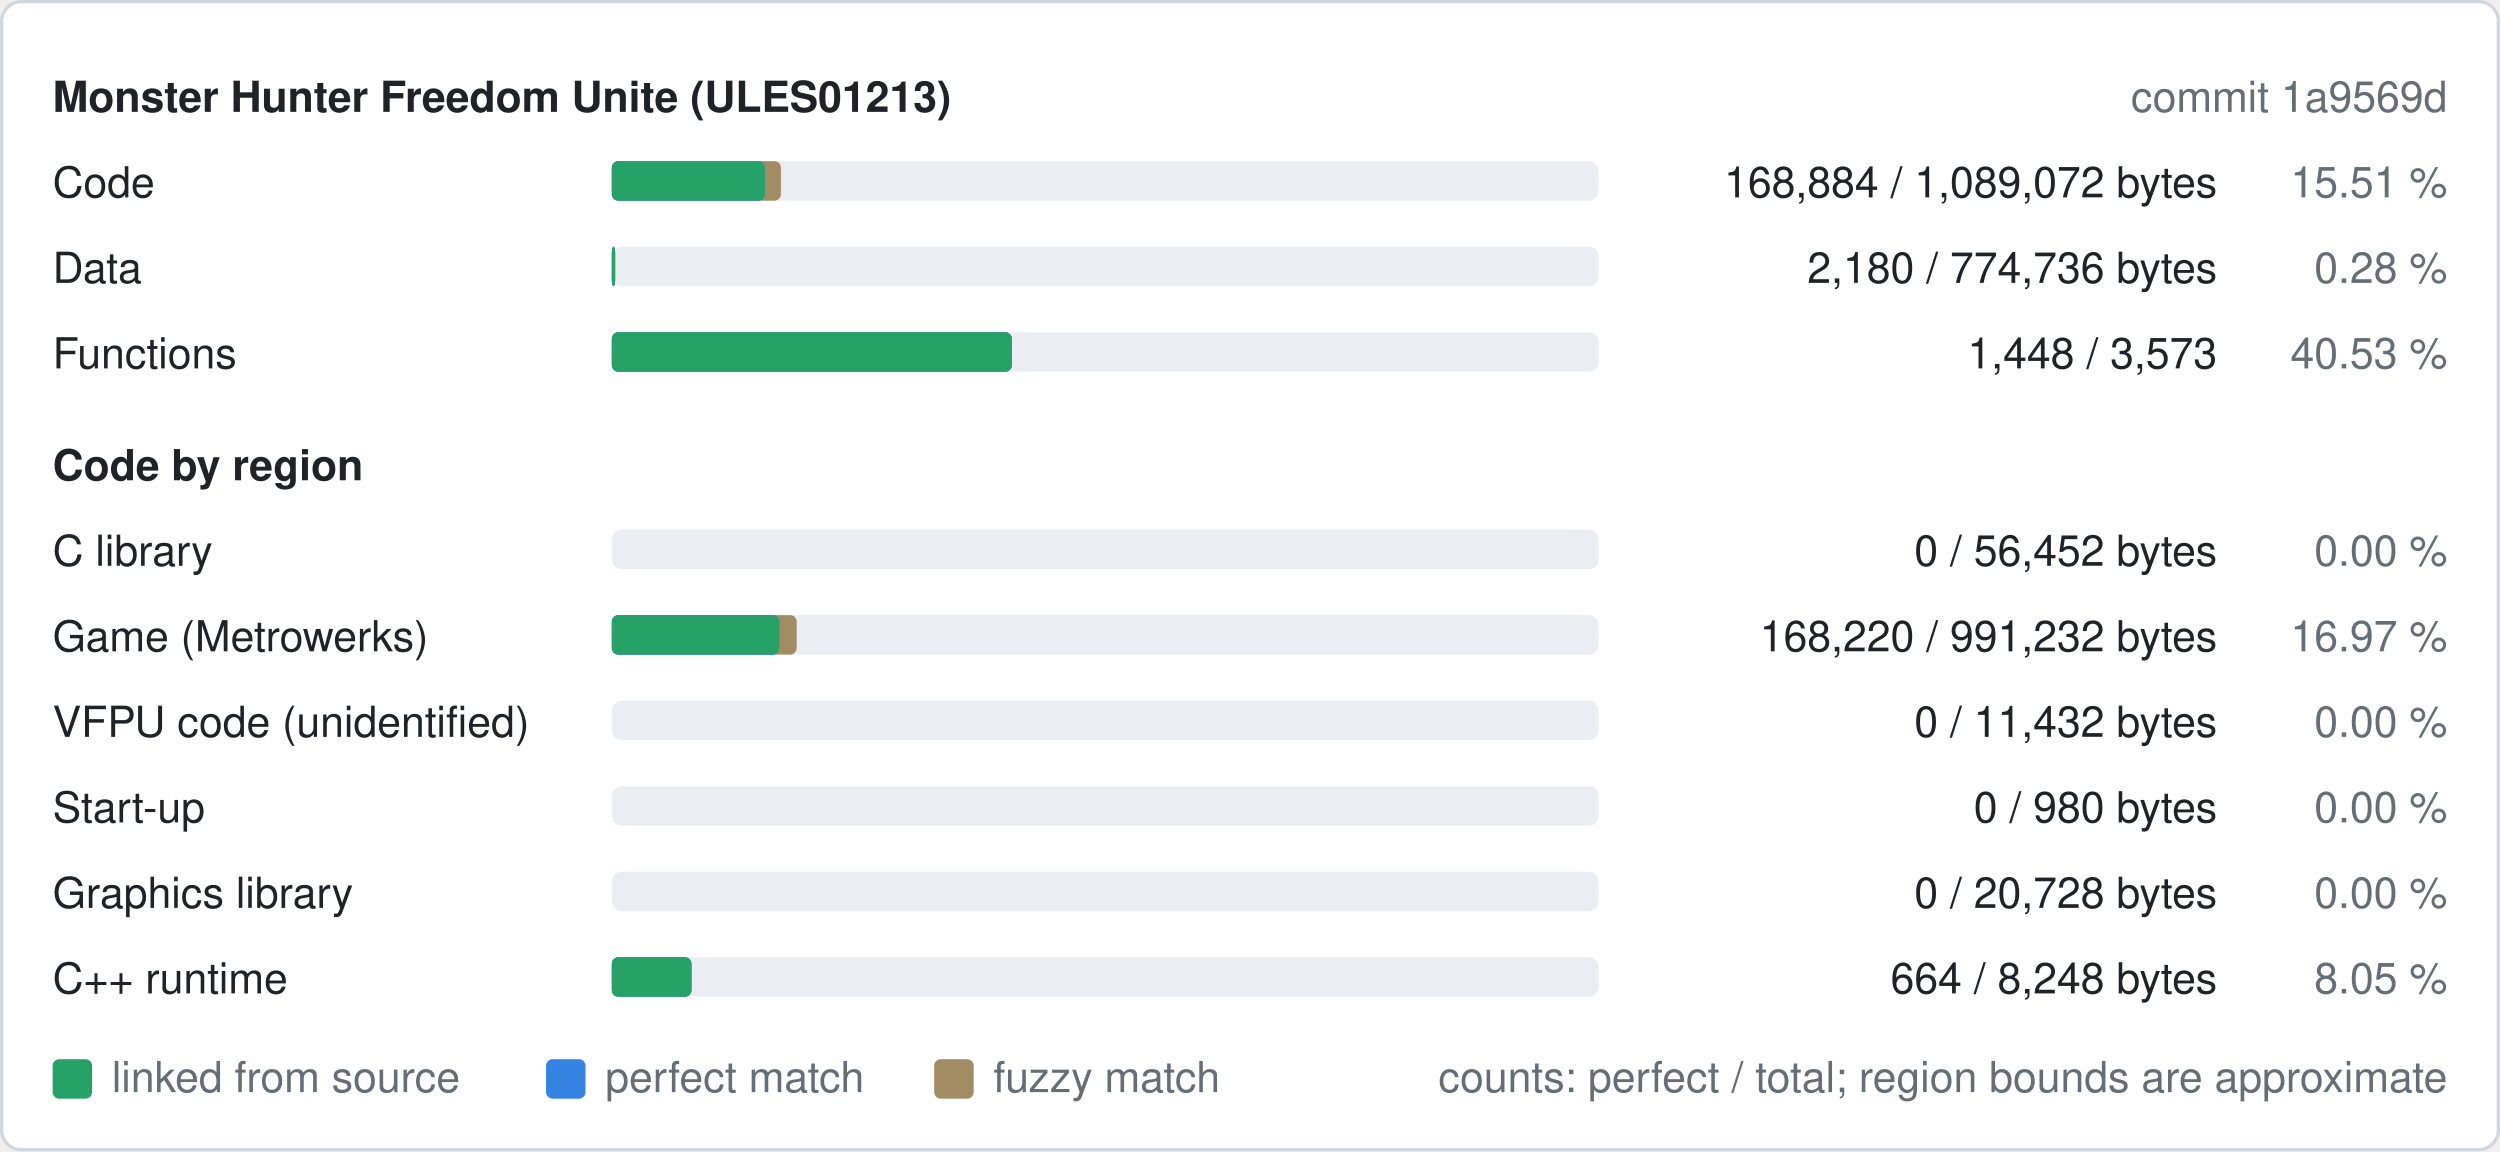
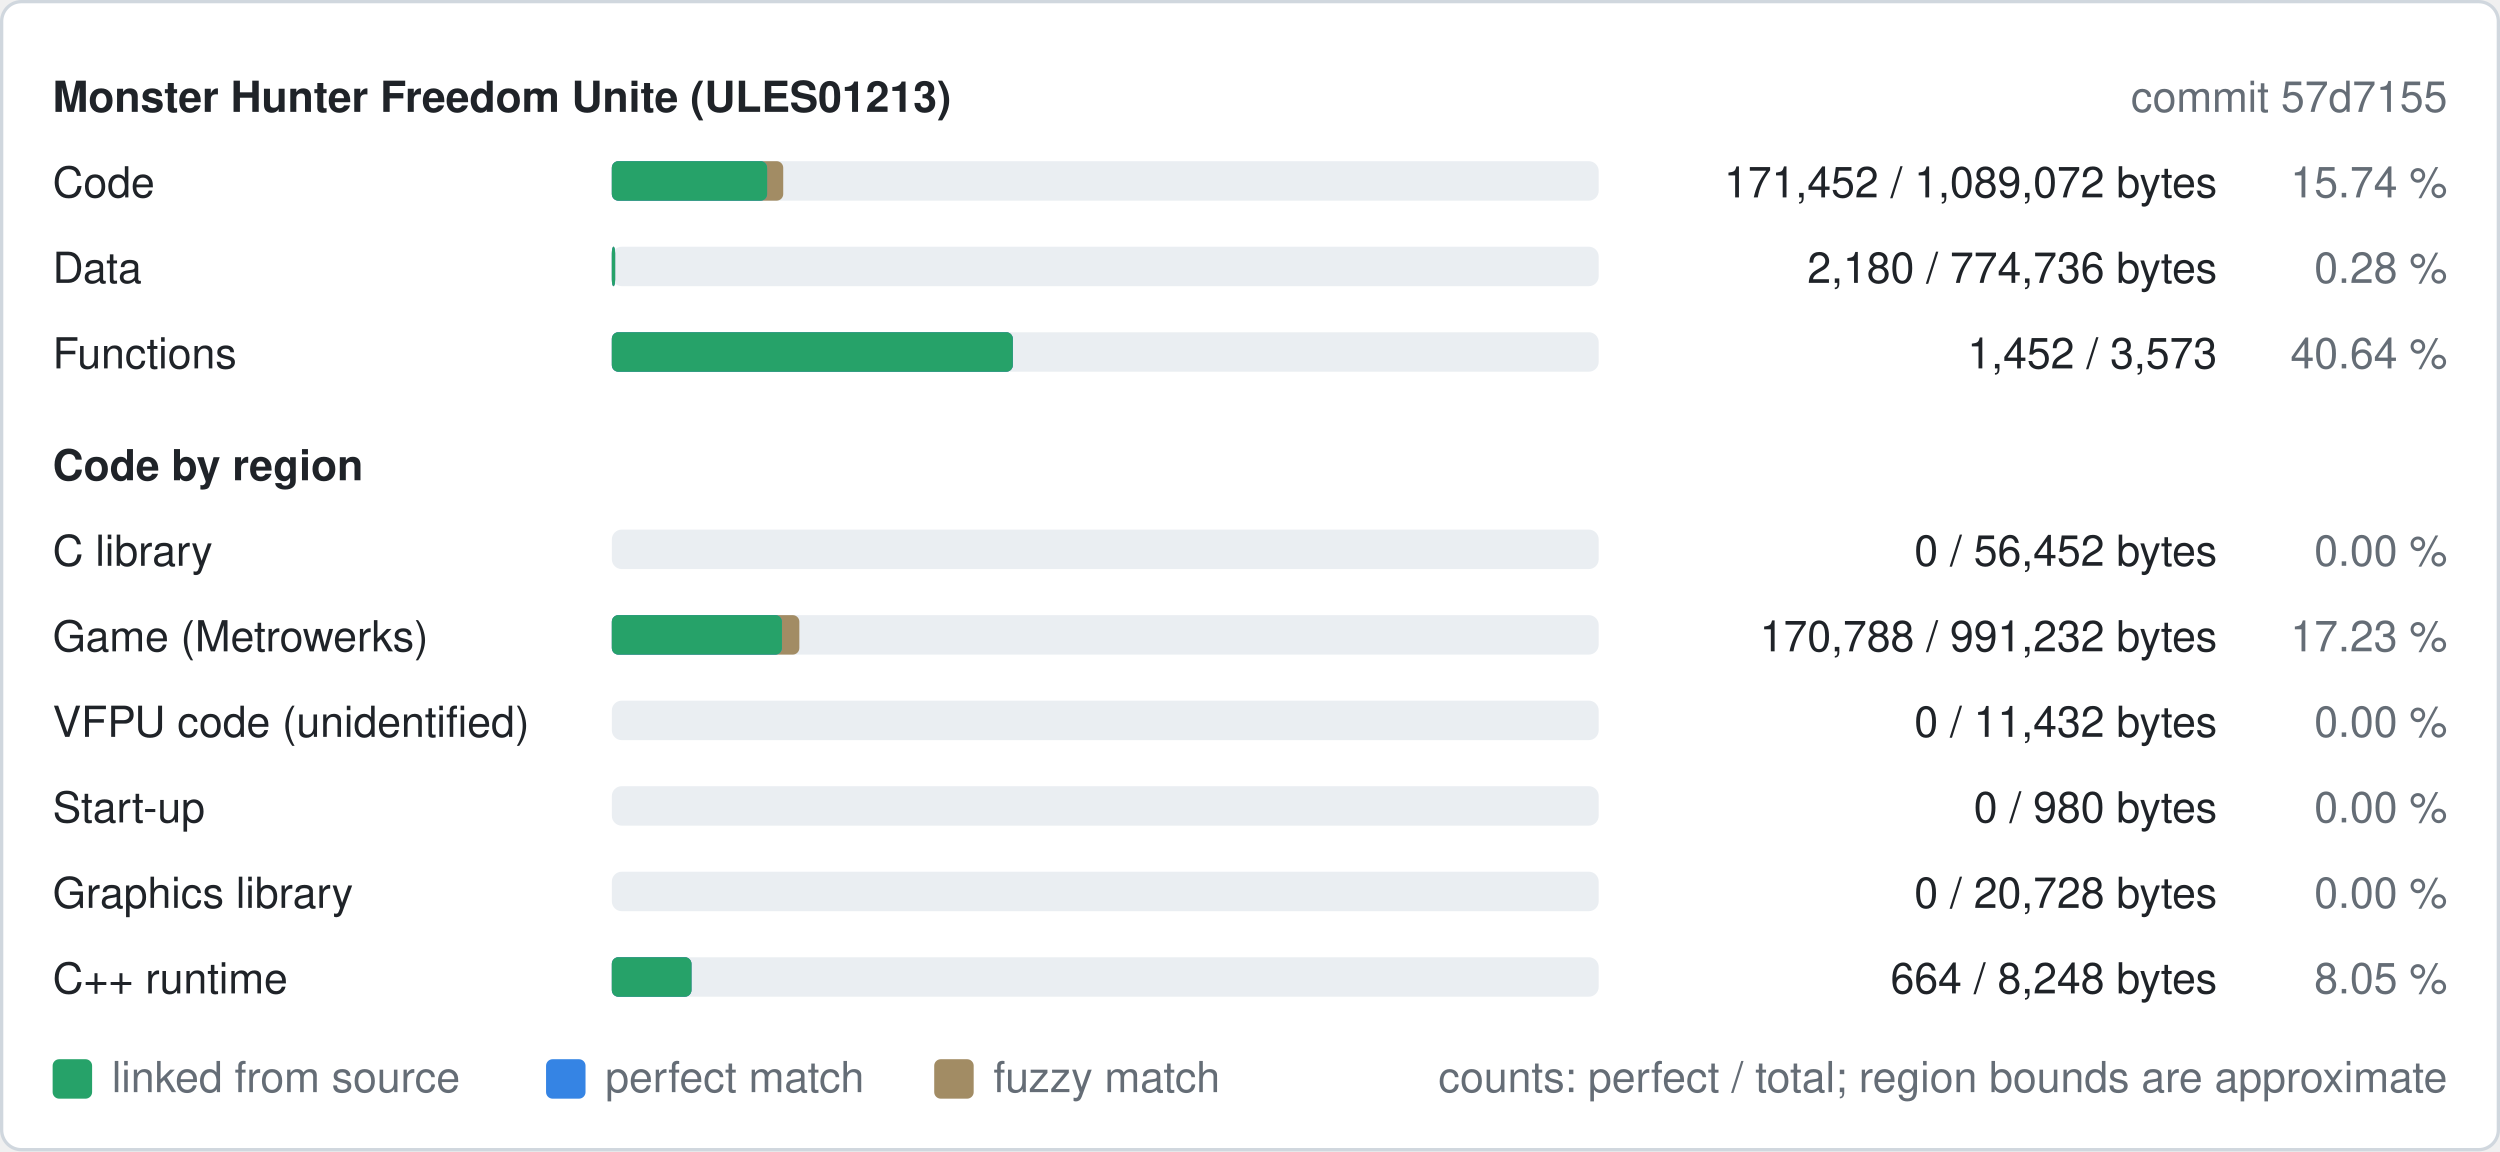
<svg xmlns="http://www.w3.org/2000/svg" width="760" height="350" viewBox="0 0 760 350" role="img" aria-label="Decompilation progress of ULES01213">
  <style>
text{font-family:-apple-system,BlinkMacSystemFont,"Segoe UI",Helvetica,Arial,sans-serif;font-size:13px}
.b{font-weight:600}
.bg{fill:#ffffff;stroke:#d0d7de}.t{fill:#1f2328}.m{fill:#656d76}.track{fill:#eaeef2}.fuzzy{fill:#a28c64}.perfect{fill:#3584e4}.linked{fill:#26a269}
@media (prefers-color-scheme: dark){.bg{fill:#0d1117;stroke:#30363d}.t{fill:#e6edf3}.m{fill:#8d96a0}.track{fill:#21262d}.fuzzy{fill:#a28c64}.perfect{fill:#3584e4}.linked{fill:#2ec27e}}
</style>
  <rect class="bg" x="0.5" y="0.5" width="759" height="349" rx="6" />
  <text class="t b" x="16" y="34">Monster Hunter Freedom Unite (ULES01213)</text>
-   <text class="m" x="744" y="34" text-anchor="end">commit 1a9569d</text>
+   <text class="m" x="744" y="34" text-anchor="end">commit 57d7155</text>
  <text class="t" x="16" y="60">Code</text>
  <rect class="track" x="186" y="49" width="300" height="12" rx="3" />
-   <rect class="fuzzy" x="186" y="49" width="51.4" height="12" rx="2" />
-   <rect class="perfect" x="186" y="49" width="46.5" height="12" rx="2" />
-   <rect class="linked" x="186" y="49" width="46.5" height="12" rx="2" />
-   <text class="t" x="674" y="60" text-anchor="end">168,884 / 1,089,072 bytes</text>
-   <text class="m" x="744" y="60" text-anchor="end">15.51 %</text>
+   <rect class="fuzzy" x="186" y="49" width="52.1" height="12" rx="2" />
+   <rect class="perfect" x="186" y="49" width="47.2" height="12" rx="2" />
+   <rect class="linked" x="186" y="49" width="47.2" height="12" rx="2" />
+   <text class="t" x="674" y="60" text-anchor="end">171,452 / 1,089,072 bytes</text>
+   <text class="m" x="744" y="60" text-anchor="end">15.74 %</text>
  <text class="t" x="16" y="86">Data</text>
  <rect class="track" x="186" y="75" width="300" height="12" rx="3" />
  <rect class="fuzzy" x="186" y="75" width="1.0" height="12" rx="2" />
  <rect class="perfect" x="186" y="75" width="1.0" height="12" rx="2" />
  <rect class="linked" x="186" y="75" width="1.0" height="12" rx="2" />
  <text class="t" x="674" y="86" text-anchor="end">2,180 / 774,736 bytes</text>
  <text class="m" x="744" y="86" text-anchor="end">0.28 %</text>
  <text class="t" x="16" y="112">Functions</text>
  <rect class="track" x="186" y="101" width="300" height="12" rx="3" />
-   <rect class="fuzzy" x="186" y="101" width="121.6" height="12" rx="2" />
-   <rect class="perfect" x="186" y="101" width="121.6" height="12" rx="2" />
-   <rect class="linked" x="186" y="101" width="121.6" height="12" rx="2" />
-   <text class="t" x="674" y="112" text-anchor="end">1,448 / 3,573</text>
-   <text class="m" x="744" y="112" text-anchor="end">40.53 %</text>
+   <rect class="fuzzy" x="186" y="101" width="121.9" height="12" rx="2" />
+   <rect class="perfect" x="186" y="101" width="121.9" height="12" rx="2" />
+   <rect class="linked" x="186" y="101" width="121.9" height="12" rx="2" />
+   <text class="t" x="674" y="112" text-anchor="end">1,452 / 3,573</text>
+   <text class="m" x="744" y="112" text-anchor="end">40.64 %</text>
  <text class="t b" x="16" y="146">Code by region</text>
  <text class="t" x="16" y="172">C library</text>
  <rect class="track" x="186" y="161" width="300" height="12" rx="3" />
  <text class="t" x="674" y="172" text-anchor="end">0 / 56,452 bytes</text>
  <text class="m" x="744" y="172" text-anchor="end">0.00 %</text>
  <text class="t" x="16" y="198">Game (Metrowerks)</text>
  <rect class="track" x="186" y="187" width="300" height="12" rx="3" />
-   <rect class="fuzzy" x="186" y="187" width="56.2" height="12" rx="2" />
-   <rect class="perfect" x="186" y="187" width="50.9" height="12" rx="2" />
-   <rect class="linked" x="186" y="187" width="50.9" height="12" rx="2" />
-   <text class="t" x="674" y="198" text-anchor="end">168,220 / 991,232 bytes</text>
-   <text class="m" x="744" y="198" text-anchor="end">16.97 %</text>
+   <rect class="fuzzy" x="186" y="187" width="57.0" height="12" rx="2" />
+   <rect class="perfect" x="186" y="187" width="51.7" height="12" rx="2" />
+   <rect class="linked" x="186" y="187" width="51.7" height="12" rx="2" />
+   <text class="t" x="674" y="198" text-anchor="end">170,788 / 991,232 bytes</text>
+   <text class="m" x="744" y="198" text-anchor="end">17.23 %</text>
  <text class="t" x="16" y="224">VFPU code (unidentified)</text>
  <rect class="track" x="186" y="213" width="300" height="12" rx="3" />
  <text class="t" x="674" y="224" text-anchor="end">0 / 11,432 bytes</text>
  <text class="m" x="744" y="224" text-anchor="end">0.00 %</text>
  <text class="t" x="16" y="250">Start-up</text>
  <rect class="track" x="186" y="239" width="300" height="12" rx="3" />
  <text class="t" x="674" y="250" text-anchor="end">0 / 980 bytes</text>
  <text class="m" x="744" y="250" text-anchor="end">0.00 %</text>
  <text class="t" x="16" y="276">Graphics library</text>
  <rect class="track" x="186" y="265" width="300" height="12" rx="3" />
  <text class="t" x="674" y="276" text-anchor="end">0 / 20,728 bytes</text>
  <text class="m" x="744" y="276" text-anchor="end">0.00 %</text>
  <text class="t" x="16" y="302">C++ runtime</text>
  <rect class="track" x="186" y="291" width="300" height="12" rx="3" />
  <rect class="fuzzy" x="186" y="291" width="24.2" height="12" rx="2" />
  <rect class="perfect" x="186" y="291" width="24.2" height="12" rx="2" />
  <rect class="linked" x="186" y="291" width="24.2" height="12" rx="2" />
  <text class="t" x="674" y="302" text-anchor="end">664 / 8,248 bytes</text>
  <text class="m" x="744" y="302" text-anchor="end">8.05 %</text>
  <rect class="linked" x="16" y="322" width="12" height="12" rx="2" />
  <text class="m" x="34" y="332">linked from source</text>
  <rect class="perfect" x="166" y="322" width="12" height="12" rx="2" />
  <text class="m" x="184" y="332">perfect match</text>
  <rect class="fuzzy" x="284" y="322" width="12" height="12" rx="2" />
  <text class="m" x="302" y="332">fuzzy match</text>
  <text class="m" x="744" y="332" text-anchor="end">counts: perfect / total; region bounds are approximate</text>
</svg>
